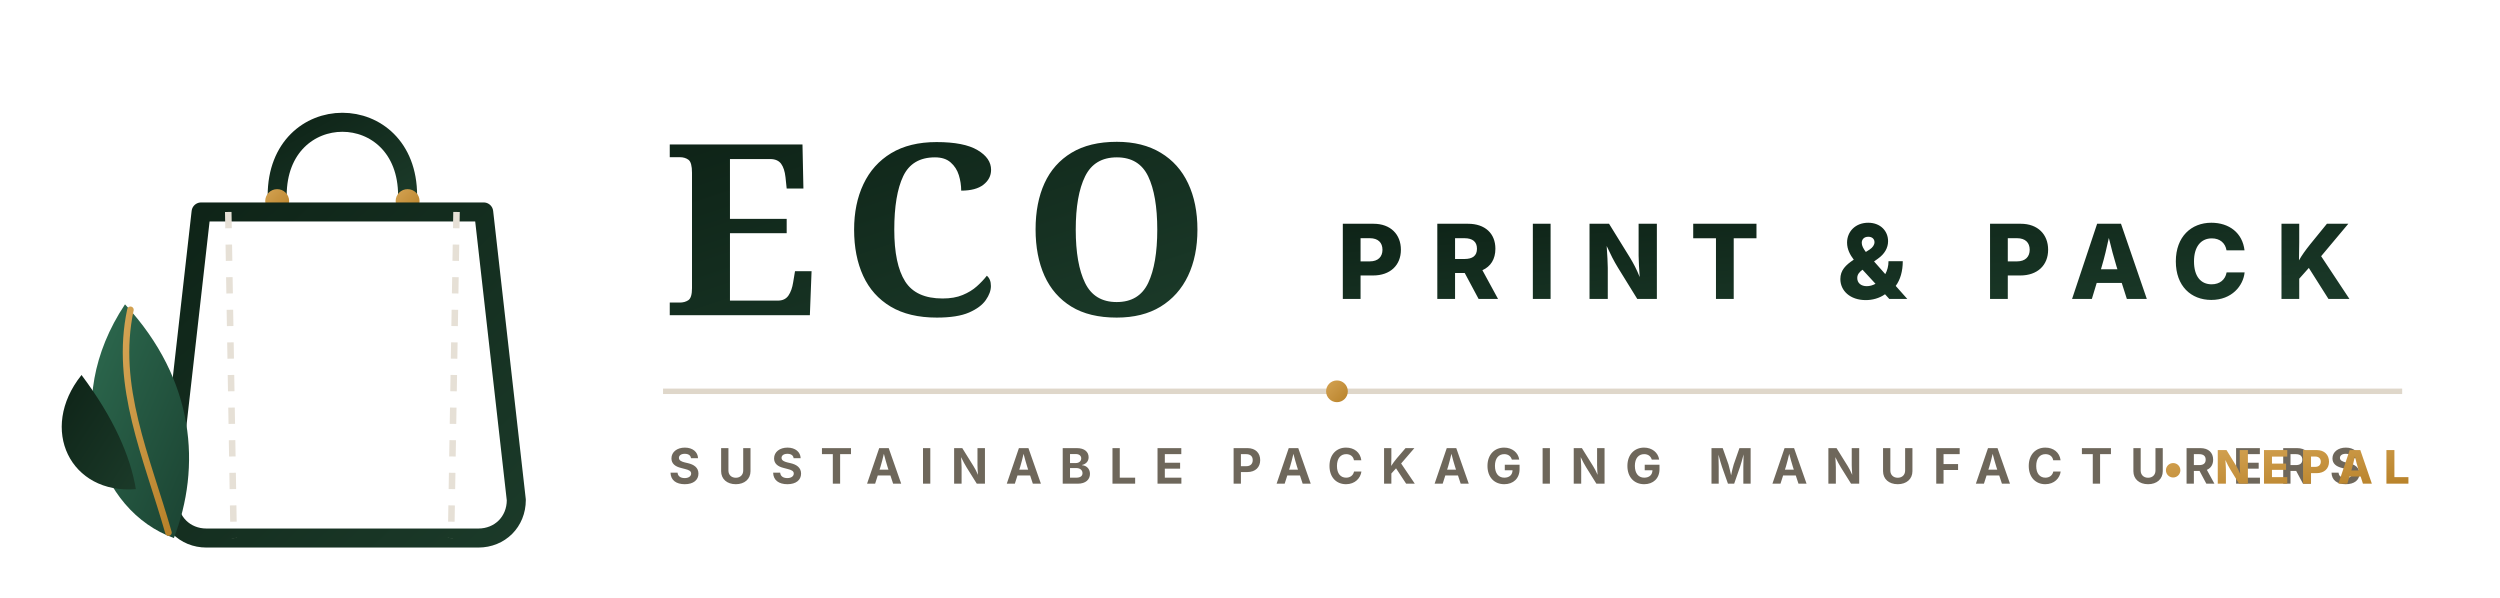
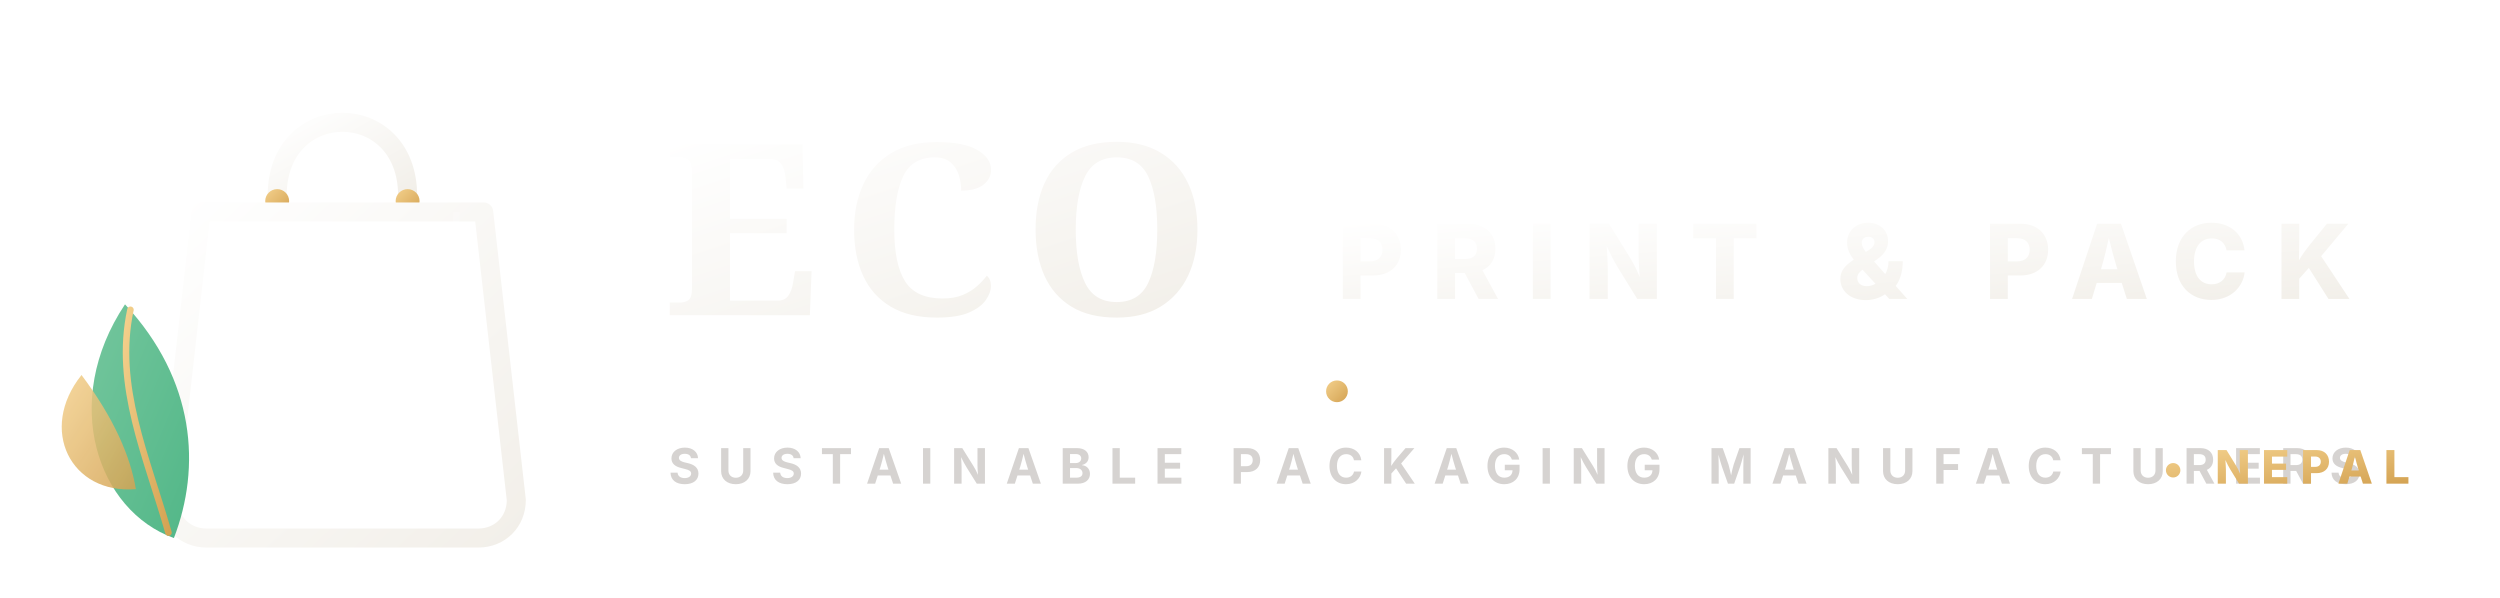
<svg xmlns="http://www.w3.org/2000/svg" viewBox="0 0 460 110" width="100%" height="100%" fill="none">
  <defs>
-     <linearGradient id="forestLogoGrad" x1="0%" y1="0%" x2="100%" y2="100%">
-       <stop offset="0%" stop-color="#0E2317" />
-       <stop offset="100%" stop-color="#1B3A29" />
+     <linearGradient id="whiteLogoGrad" x1="0%" y1="0%" x2="100%" y2="100%">
+       <stop offset="0%" stop-color="#FFFFFF" />
+       <stop offset="100%" stop-color="#F2EFE9" />
    </linearGradient>
-     <linearGradient id="leafLogoGrad" x1="0%" y1="0%" x2="100%" y2="100%">
-       <stop offset="0%" stop-color="#2D6A4F" />
-       <stop offset="100%" stop-color="#1B4332" />
+     <linearGradient id="mintLogoGrad" x1="0%" y1="0%" x2="100%" y2="100%">
+       <stop offset="0%" stop-color="#74C69D" />
+       <stop offset="100%" stop-color="#52B788" />
    </linearGradient>
-     <linearGradient id="goldLogoGrad" x1="0%" y1="0%" x2="100%" y2="100%">
-       <stop offset="0%" stop-color="#D4A353" />
-       <stop offset="100%" stop-color="#B8822A" />
+     <linearGradient id="goldDarkLogoGrad" x1="0%" y1="0%" x2="100%" y2="100%">
+       <stop offset="0%" stop-color="#F3D08C" />
+       <stop offset="100%" stop-color="#D4A353" />
    </linearGradient>
  </defs>
  <g transform="translate(14, 4)">
-     <path d="M 37 32 C 37 14, 61 14, 61 32" stroke="url(#forestLogoGrad)" stroke-width="3.5" stroke-linecap="round" />
-     <circle cx="37" cy="33" r="2.2" fill="url(#goldLogoGrad)" />
-     <circle cx="61" cy="33" r="2.2" fill="url(#goldLogoGrad)" />
-     <path d="M 23 35 L 75 35 L 81 88 C 81 92, 78 95, 74 95 L 24 95 C 20 95, 17 92, 17 88 Z" stroke="url(#forestLogoGrad)" stroke-width="3.5" stroke-linejoin="round" />
-     <path d="M 28 35 L 29 95" stroke="#E6E0D6" stroke-width="1.2" stroke-dasharray="3 3" />
-     <path d="M 70 35 L 69 95" stroke="#E6E0D6" stroke-width="1.2" stroke-dasharray="3 3" />
-     <path d="M 18 95 C 4 90, -3 70, 9 52 C 22 66, 23 82, 18 95 Z" fill="url(#leafLogoGrad)" />
-     <path d="M 17 94 C 13 80, 7 67, 10 53" stroke="url(#goldLogoGrad)" stroke-width="1.2" stroke-linecap="round" />
-     <path d="M 11 86 C -1 87, -7 75, 1 65 C 7 73, 10 80, 11 86 Z" fill="url(#forestLogoGrad)" />
+     <path d="M 37 32 C 37 14, 61 14, 61 32" stroke="url(#whiteLogoGrad)" stroke-width="3.5" stroke-linecap="round" />
+     <circle cx="37" cy="33" r="2.2" fill="url(#goldDarkLogoGrad)" />
+     <circle cx="61" cy="33" r="2.2" fill="url(#goldDarkLogoGrad)" />
+     <path d="M 23 35 L 75 35 L 81 88 C 81 92, 78 95, 74 95 L 24 95 C 20 95, 17 92, 17 88 Z" stroke="url(#whiteLogoGrad)" stroke-width="3.5" stroke-linejoin="round" />
+     <path d="M 28 35 L 29 95" stroke="rgba(255,255,255,0.2)" stroke-width="1.2" stroke-dasharray="3 3" />
+     <path d="M 70 35 L 69 95" stroke="rgba(255,255,255,0.2)" stroke-width="1.2" stroke-dasharray="3 3" />
+     <path d="M 18 95 C 4 90, -3 70, 9 52 C 22 66, 23 82, 18 95 Z" fill="url(#mintLogoGrad)" />
+     <path d="M 17 94 C 13 80, 7 67, 10 53" stroke="url(#goldDarkLogoGrad)" stroke-width="1.2" stroke-linecap="round" />
+     <path d="M 11 86 C -1 87, -7 75, 1 65 C 7 73, 10 80, 11 86 Z" fill="url(#goldDarkLogoGrad)" opacity="0.85" />
  </g>
-   <text x="122" y="58" font-family="'Playfair Display', Georgia, serif" font-size="44" font-weight="700" letter-spacing="4" fill="url(#forestLogoGrad)">ECO</text>
-   <text x="246" y="55" font-family="'Plus Jakarta Sans', system-ui, -apple-system, sans-serif" font-size="19" font-weight="800" letter-spacing="5" fill="url(#forestLogoGrad)">PRINT &amp; PACK</text>
-   <line x1="122" y1="72" x2="442" y2="72" stroke="#DFD7CA" stroke-width="1" />
-   <line x1="246" y1="72" x2="330" y2="72" stroke="url(#goldLogoGrad)" stroke-width="1.5" />
-   <circle cx="246" cy="72" r="2" fill="url(#goldLogoGrad)" />
-   <text x="123" y="89" font-family="'Plus Jakarta Sans', system-ui, -apple-system, sans-serif" font-size="9" font-weight="700" letter-spacing="3.2" fill="#6E675B">SUSTAINABLE PACKAGING MANUFACTURERS</text>
-   <text x="398" y="89" font-family="'Plus Jakarta Sans', system-ui, -apple-system, sans-serif" font-size="8.5" font-weight="800" letter-spacing="2" fill="url(#goldLogoGrad)">• NEPAL</text>
+   <text x="122" y="58" font-family="'Playfair Display', Georgia, serif" font-size="44" font-weight="700" letter-spacing="4" fill="url(#whiteLogoGrad)">ECO</text>
+   <text x="246" y="55" font-family="'Plus Jakarta Sans', system-ui, -apple-system, sans-serif" font-size="19" font-weight="800" letter-spacing="5" fill="url(#whiteLogoGrad)">PRINT &amp; PACK</text>
+   <line x1="122" y1="72" x2="442" y2="72" stroke="rgba(255,255,255,0.2)" stroke-width="1" />
+   <line x1="246" y1="72" x2="330" y2="72" stroke="url(#goldDarkLogoGrad)" stroke-width="1.5" />
+   <circle cx="246" cy="72" r="2" fill="url(#goldDarkLogoGrad)" />
+   <text x="123" y="89" font-family="'Plus Jakarta Sans', system-ui, -apple-system, sans-serif" font-size="9" font-weight="700" letter-spacing="3.2" fill="#D6D3D1">SUSTAINABLE PACKAGING MANUFACTURERS</text>
+   <text x="398" y="89" font-family="'Plus Jakarta Sans', system-ui, -apple-system, sans-serif" font-size="8.5" font-weight="800" letter-spacing="2" fill="url(#goldDarkLogoGrad)">• NEPAL</text>
</svg>
